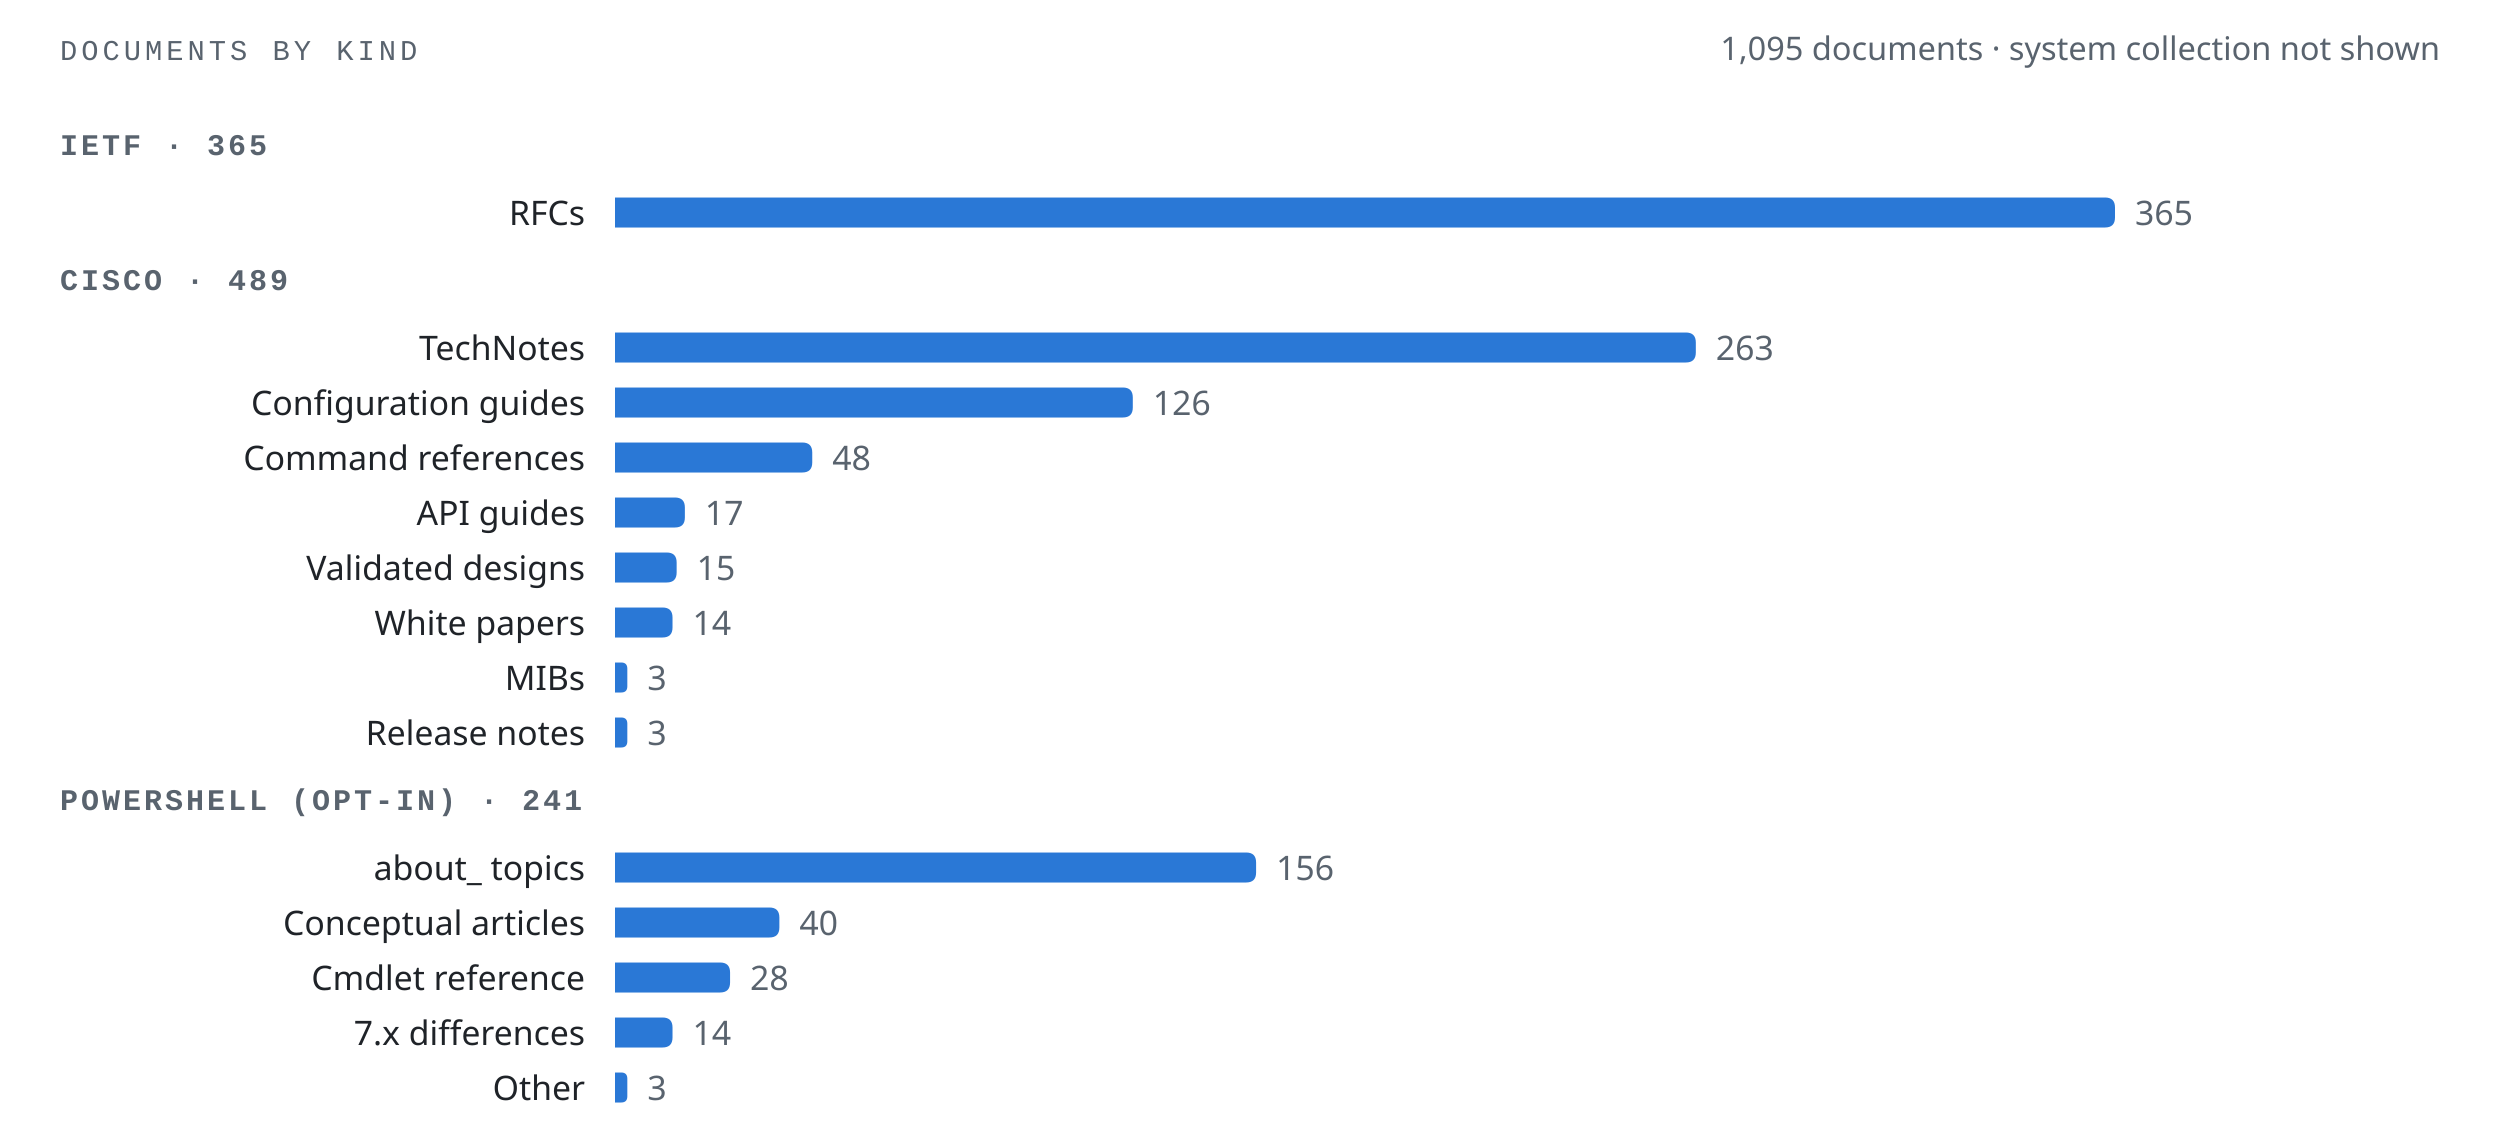
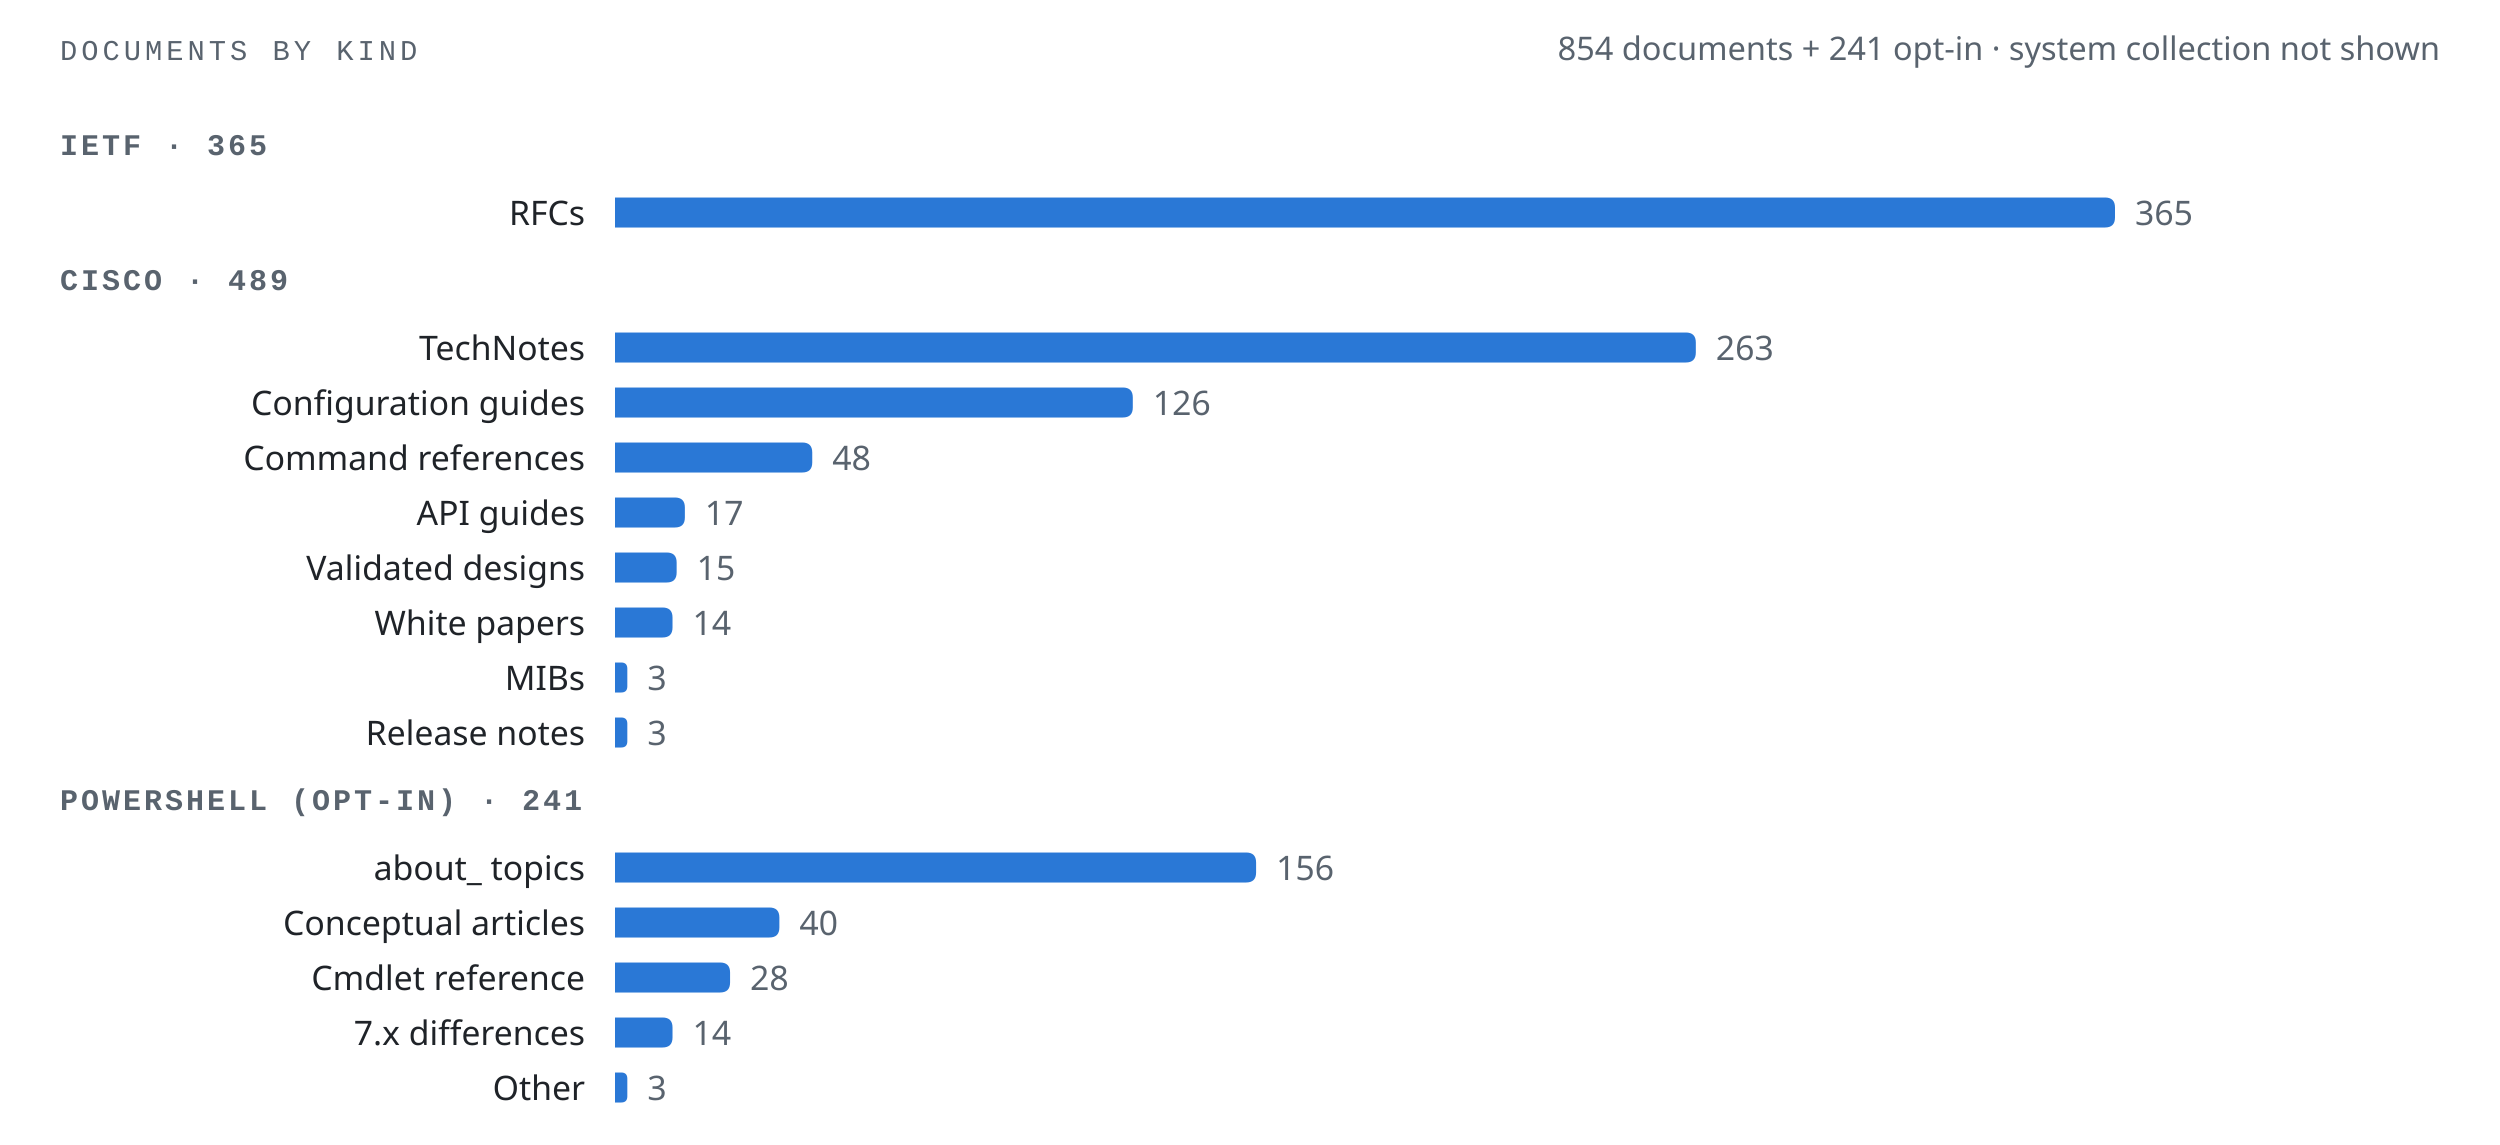
<svg xmlns="http://www.w3.org/2000/svg" width="1000" height="458" viewBox="0 0 1000 458" role="img" aria-labelledby="t d">
  <style>.s{font-family:-apple-system,BlinkMacSystemFont,'Segoe UI','Noto Sans',Helvetica,Arial,sans-serif}.m{font-family:ui-monospace,SFMono-Regular,'SF Mono',Menlo,Consolas,'Liberation Mono',monospace}</style>
  <defs>
    <marker id="ah" viewBox="0 0 10 10" refX="9" refY="5" markerWidth="6.5" markerHeight="6.5" orient="auto">
      <path d="M0 1L9.5 5L0 9z" fill="#59636e" />
    </marker>
  </defs>
  <text x="24" y="24" class="m" font-size="11.5" font-weight="400" fill="#59636e" letter-spacing="1.6">DOCUMENTS BY KIND</text>
-   <text x="976" y="24" class="s" font-size="13" font-weight="400" fill="#59636e" text-anchor="end">1,095 documents · system collection not shown</text>
+   <text x="976" y="24" class="s" font-size="13" font-weight="400" fill="#59636e" text-anchor="end">854 documents + 241 opt-in · system collection not shown</text>
  <text x="24" y="62" class="m" font-size="12" font-weight="600" fill="#59636e" letter-spacing="1.2">IETF · 365</text>
  <text x="234" y="90" class="s" font-size="13.5" font-weight="400" fill="#1f2328" text-anchor="end">RFCs</text>
  <path d="M246 79H842Q846 79 846 83V87Q846 91 842 91H246Z" fill="#2a78d6" />
  <text x="854" y="90" class="s" font-size="13.5" font-weight="400" fill="#59636e">365</text>
  <text x="24" y="116" class="m" font-size="12" font-weight="600" fill="#59636e" letter-spacing="1.2">CISCO · 489</text>
  <text x="234" y="144" class="s" font-size="13.5" font-weight="400" fill="#1f2328" text-anchor="end">TechNotes</text>
  <path d="M246 133H674.33Q678.33 133 678.33 137V141Q678.33 145 674.33 145H246Z" fill="#2a78d6" />
  <text x="686.329" y="144" class="s" font-size="13.5" font-weight="400" fill="#59636e">263</text>
  <text x="234" y="166" class="s" font-size="13.5" font-weight="400" fill="#1f2328" text-anchor="end">Configuration guides</text>
  <path d="M246 155H449.12Q453.12 155 453.12 159V163Q453.12 167 449.12 167H246Z" fill="#2a78d6" />
  <text x="461.123" y="166" class="s" font-size="13.5" font-weight="400" fill="#59636e">126</text>
  <text x="234" y="188" class="s" font-size="13.5" font-weight="400" fill="#1f2328" text-anchor="end">Command references</text>
  <path d="M246 177H320.9Q324.9 177 324.9 181V185Q324.9 189 320.9 189H246Z" fill="#2a78d6" />
  <text x="332.904" y="188" class="s" font-size="13.5" font-weight="400" fill="#59636e">48</text>
  <text x="234" y="210" class="s" font-size="13.5" font-weight="400" fill="#1f2328" text-anchor="end">API guides</text>
  <path d="M246 199H269.95Q273.95 199 273.95 203V207Q273.95 211 269.95 211H246Z" fill="#2a78d6" />
  <text x="281.945" y="210" class="s" font-size="13.5" font-weight="400" fill="#59636e">17</text>
  <text x="234" y="232" class="s" font-size="13.5" font-weight="400" fill="#1f2328" text-anchor="end">Validated designs</text>
  <path d="M246 221H266.66Q270.66 221 270.66 225V229Q270.66 233 266.66 233H246Z" fill="#2a78d6" />
  <text x="278.658" y="232" class="s" font-size="13.5" font-weight="400" fill="#59636e">15</text>
  <text x="234" y="254" class="s" font-size="13.5" font-weight="400" fill="#1f2328" text-anchor="end">White papers</text>
  <path d="M246 243H265.01Q269.01 243 269.01 247V251Q269.01 255 265.01 255H246Z" fill="#2a78d6" />
  <text x="277.014" y="254" class="s" font-size="13.5" font-weight="400" fill="#59636e">14</text>
  <text x="234" y="276" class="s" font-size="13.5" font-weight="400" fill="#1f2328" text-anchor="end">MIBs</text>
  <path d="M246 265H248.47Q250.93 265 250.93 267.466V274.534Q250.93 277 248.47 277H246Z" fill="#2a78d6" />
  <text x="258.932" y="276" class="s" font-size="13.5" font-weight="400" fill="#59636e">3</text>
  <text x="234" y="298" class="s" font-size="13.5" font-weight="400" fill="#1f2328" text-anchor="end">Release notes</text>
  <path d="M246 287H248.47Q250.93 287 250.93 289.466V296.534Q250.93 299 248.47 299H246Z" fill="#2a78d6" />
  <text x="258.932" y="298" class="s" font-size="13.5" font-weight="400" fill="#59636e">3</text>
  <text x="24" y="324" class="m" font-size="12" font-weight="600" fill="#59636e" letter-spacing="1.2">POWERSHELL (OPT-IN) · 241</text>
  <text x="234" y="352" class="s" font-size="13.5" font-weight="400" fill="#1f2328" text-anchor="end">about_ topics</text>
  <path d="M246 341H498.44Q502.44 341 502.44 345V349Q502.44 353 498.44 353H246Z" fill="#2a78d6" />
  <text x="510.438" y="352" class="s" font-size="13.5" font-weight="400" fill="#59636e">156</text>
  <text x="234" y="374" class="s" font-size="13.5" font-weight="400" fill="#1f2328" text-anchor="end">Conceptual articles</text>
  <path d="M246 363H307.75Q311.75 363 311.75 367V371Q311.75 375 307.75 375H246Z" fill="#2a78d6" />
  <text x="319.753" y="374" class="s" font-size="13.5" font-weight="400" fill="#59636e">40</text>
  <text x="234" y="396" class="s" font-size="13.5" font-weight="400" fill="#1f2328" text-anchor="end">Cmdlet reference</text>
  <path d="M246 385H288.03Q292.03 385 292.03 389V393Q292.03 397 288.03 397H246Z" fill="#2a78d6" />
  <text x="300.027" y="396" class="s" font-size="13.5" font-weight="400" fill="#59636e">28</text>
  <text x="234" y="418" class="s" font-size="13.5" font-weight="400" fill="#1f2328" text-anchor="end">7.x differences</text>
  <path d="M246 407H265.01Q269.01 407 269.01 411V415Q269.01 419 265.01 419H246Z" fill="#2a78d6" />
  <text x="277.014" y="418" class="s" font-size="13.5" font-weight="400" fill="#59636e">14</text>
  <text x="234" y="440" class="s" font-size="13.5" font-weight="400" fill="#1f2328" text-anchor="end">Other</text>
  <path d="M246 429H248.47Q250.93 429 250.93 431.466V438.534Q250.93 441 248.47 441H246Z" fill="#2a78d6" />
  <text x="258.932" y="440" class="s" font-size="13.5" font-weight="400" fill="#59636e">3</text>
</svg>
